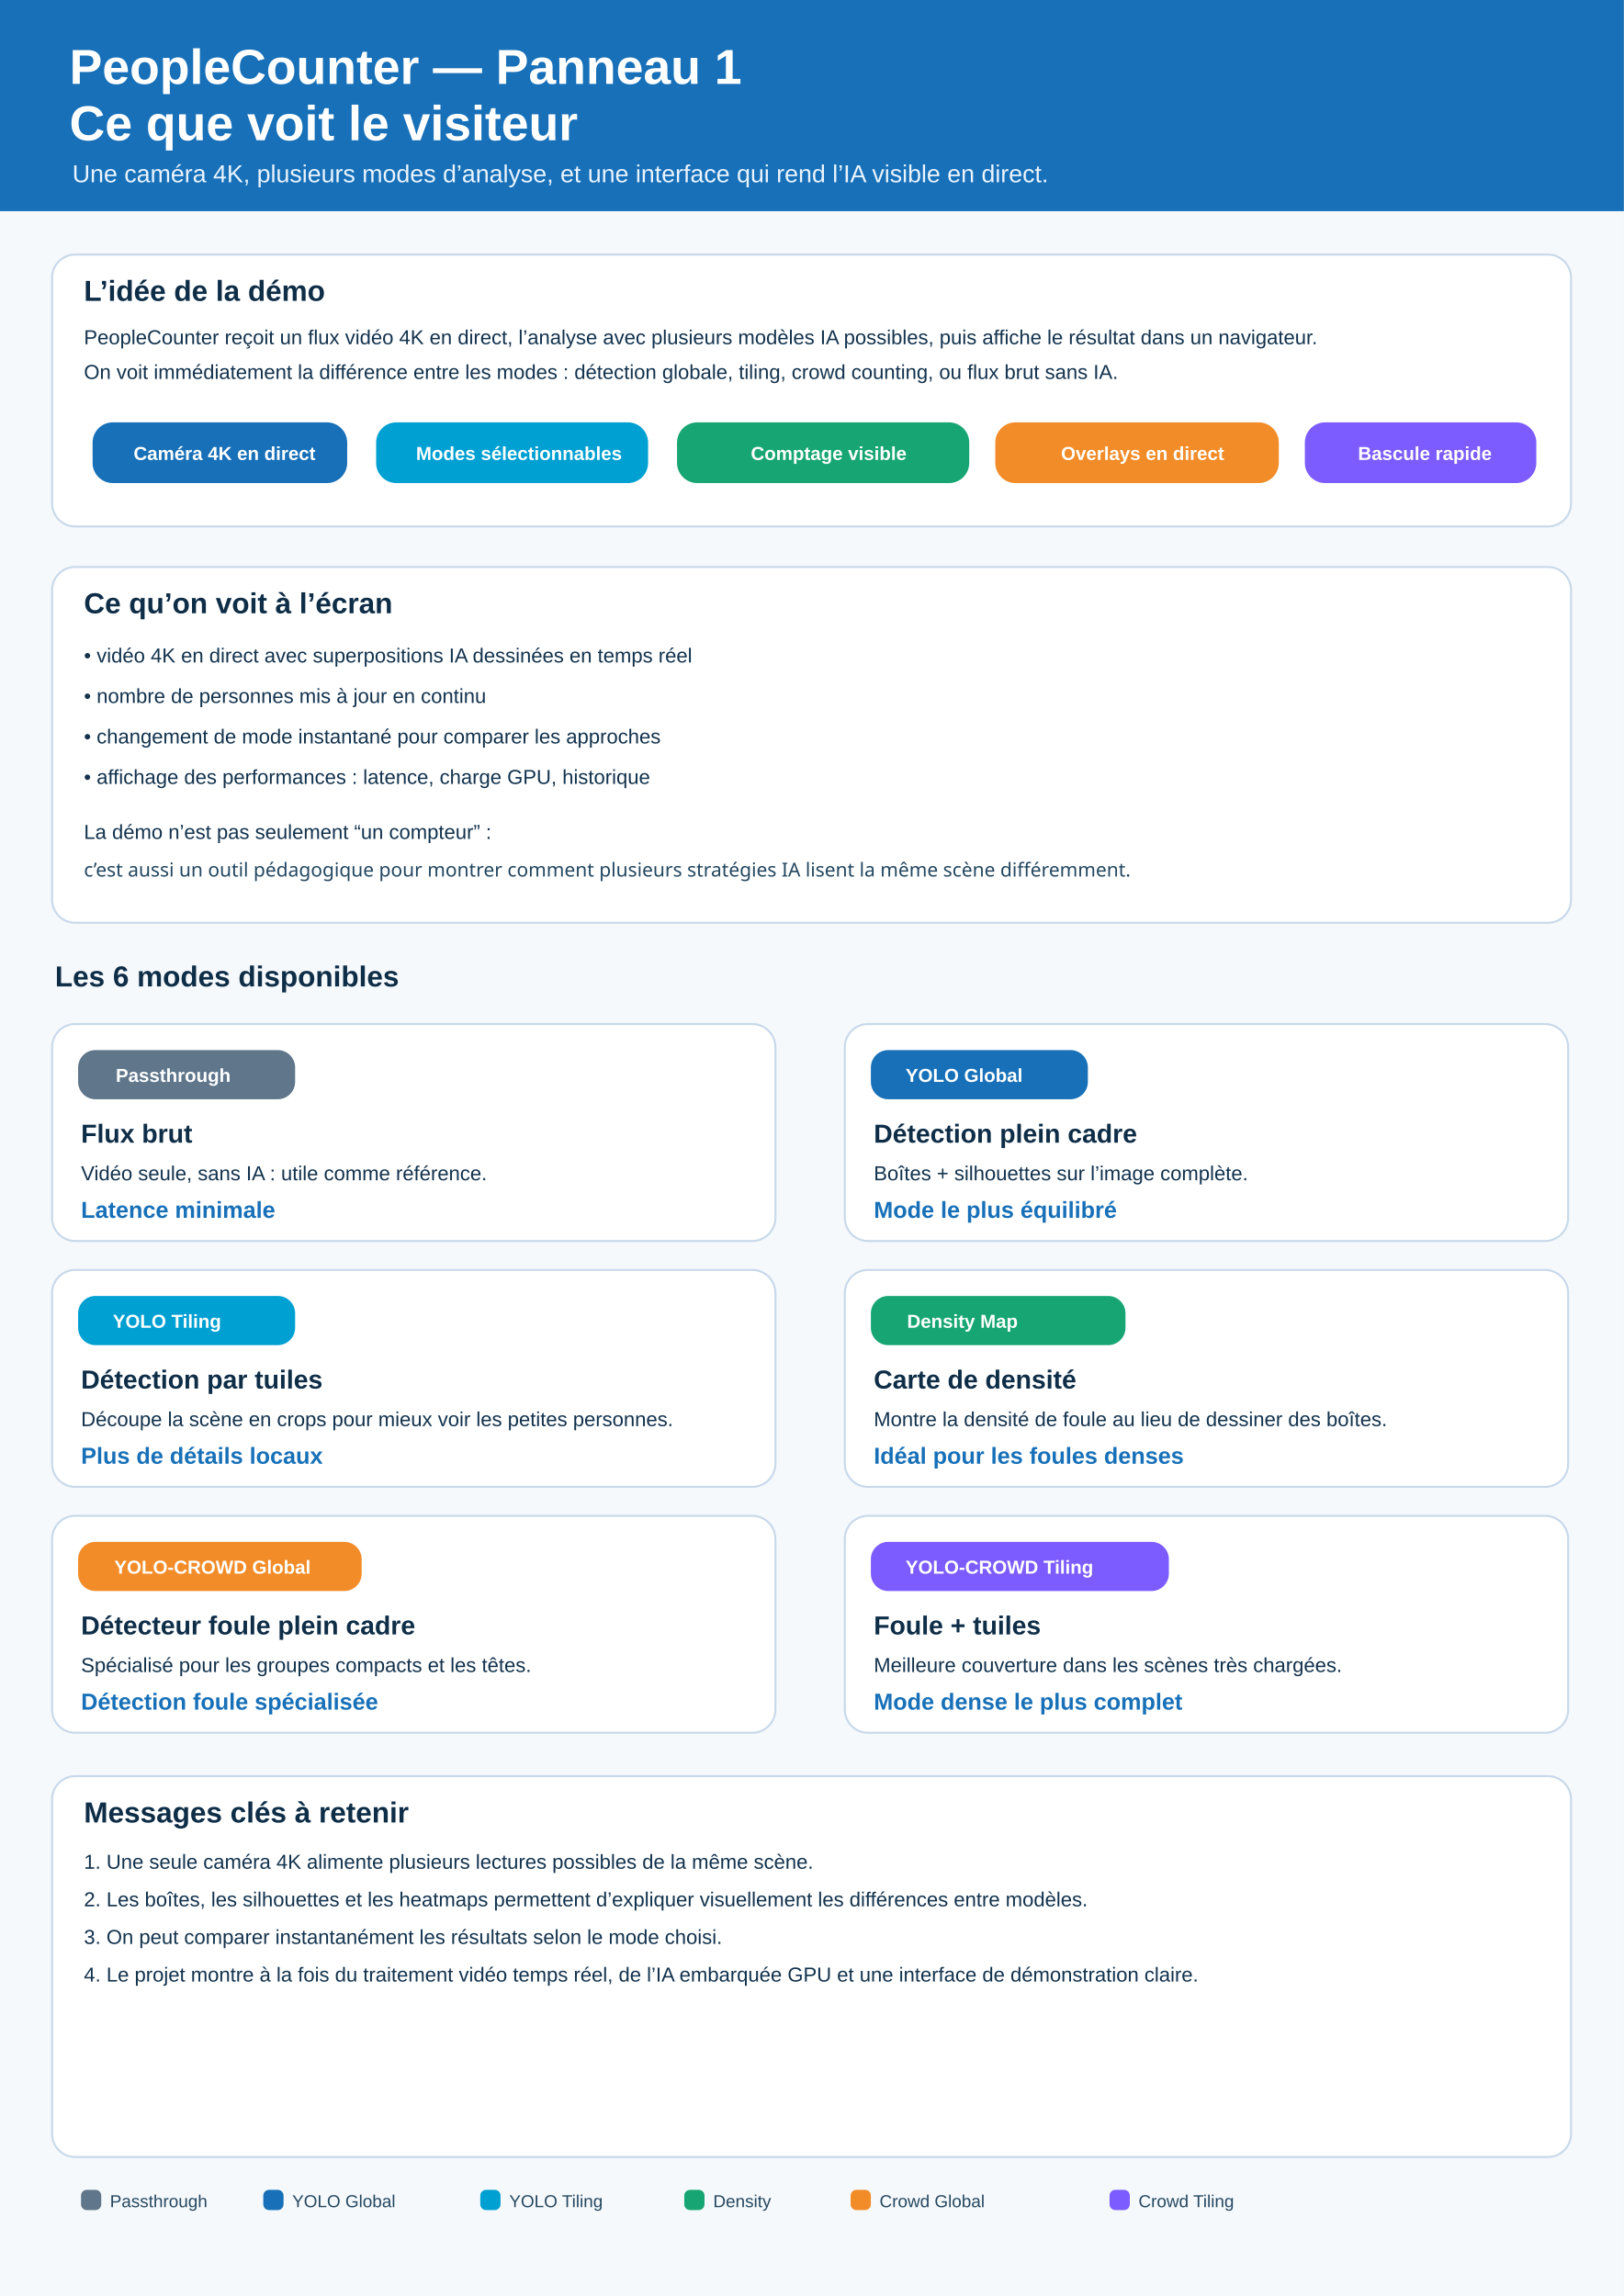
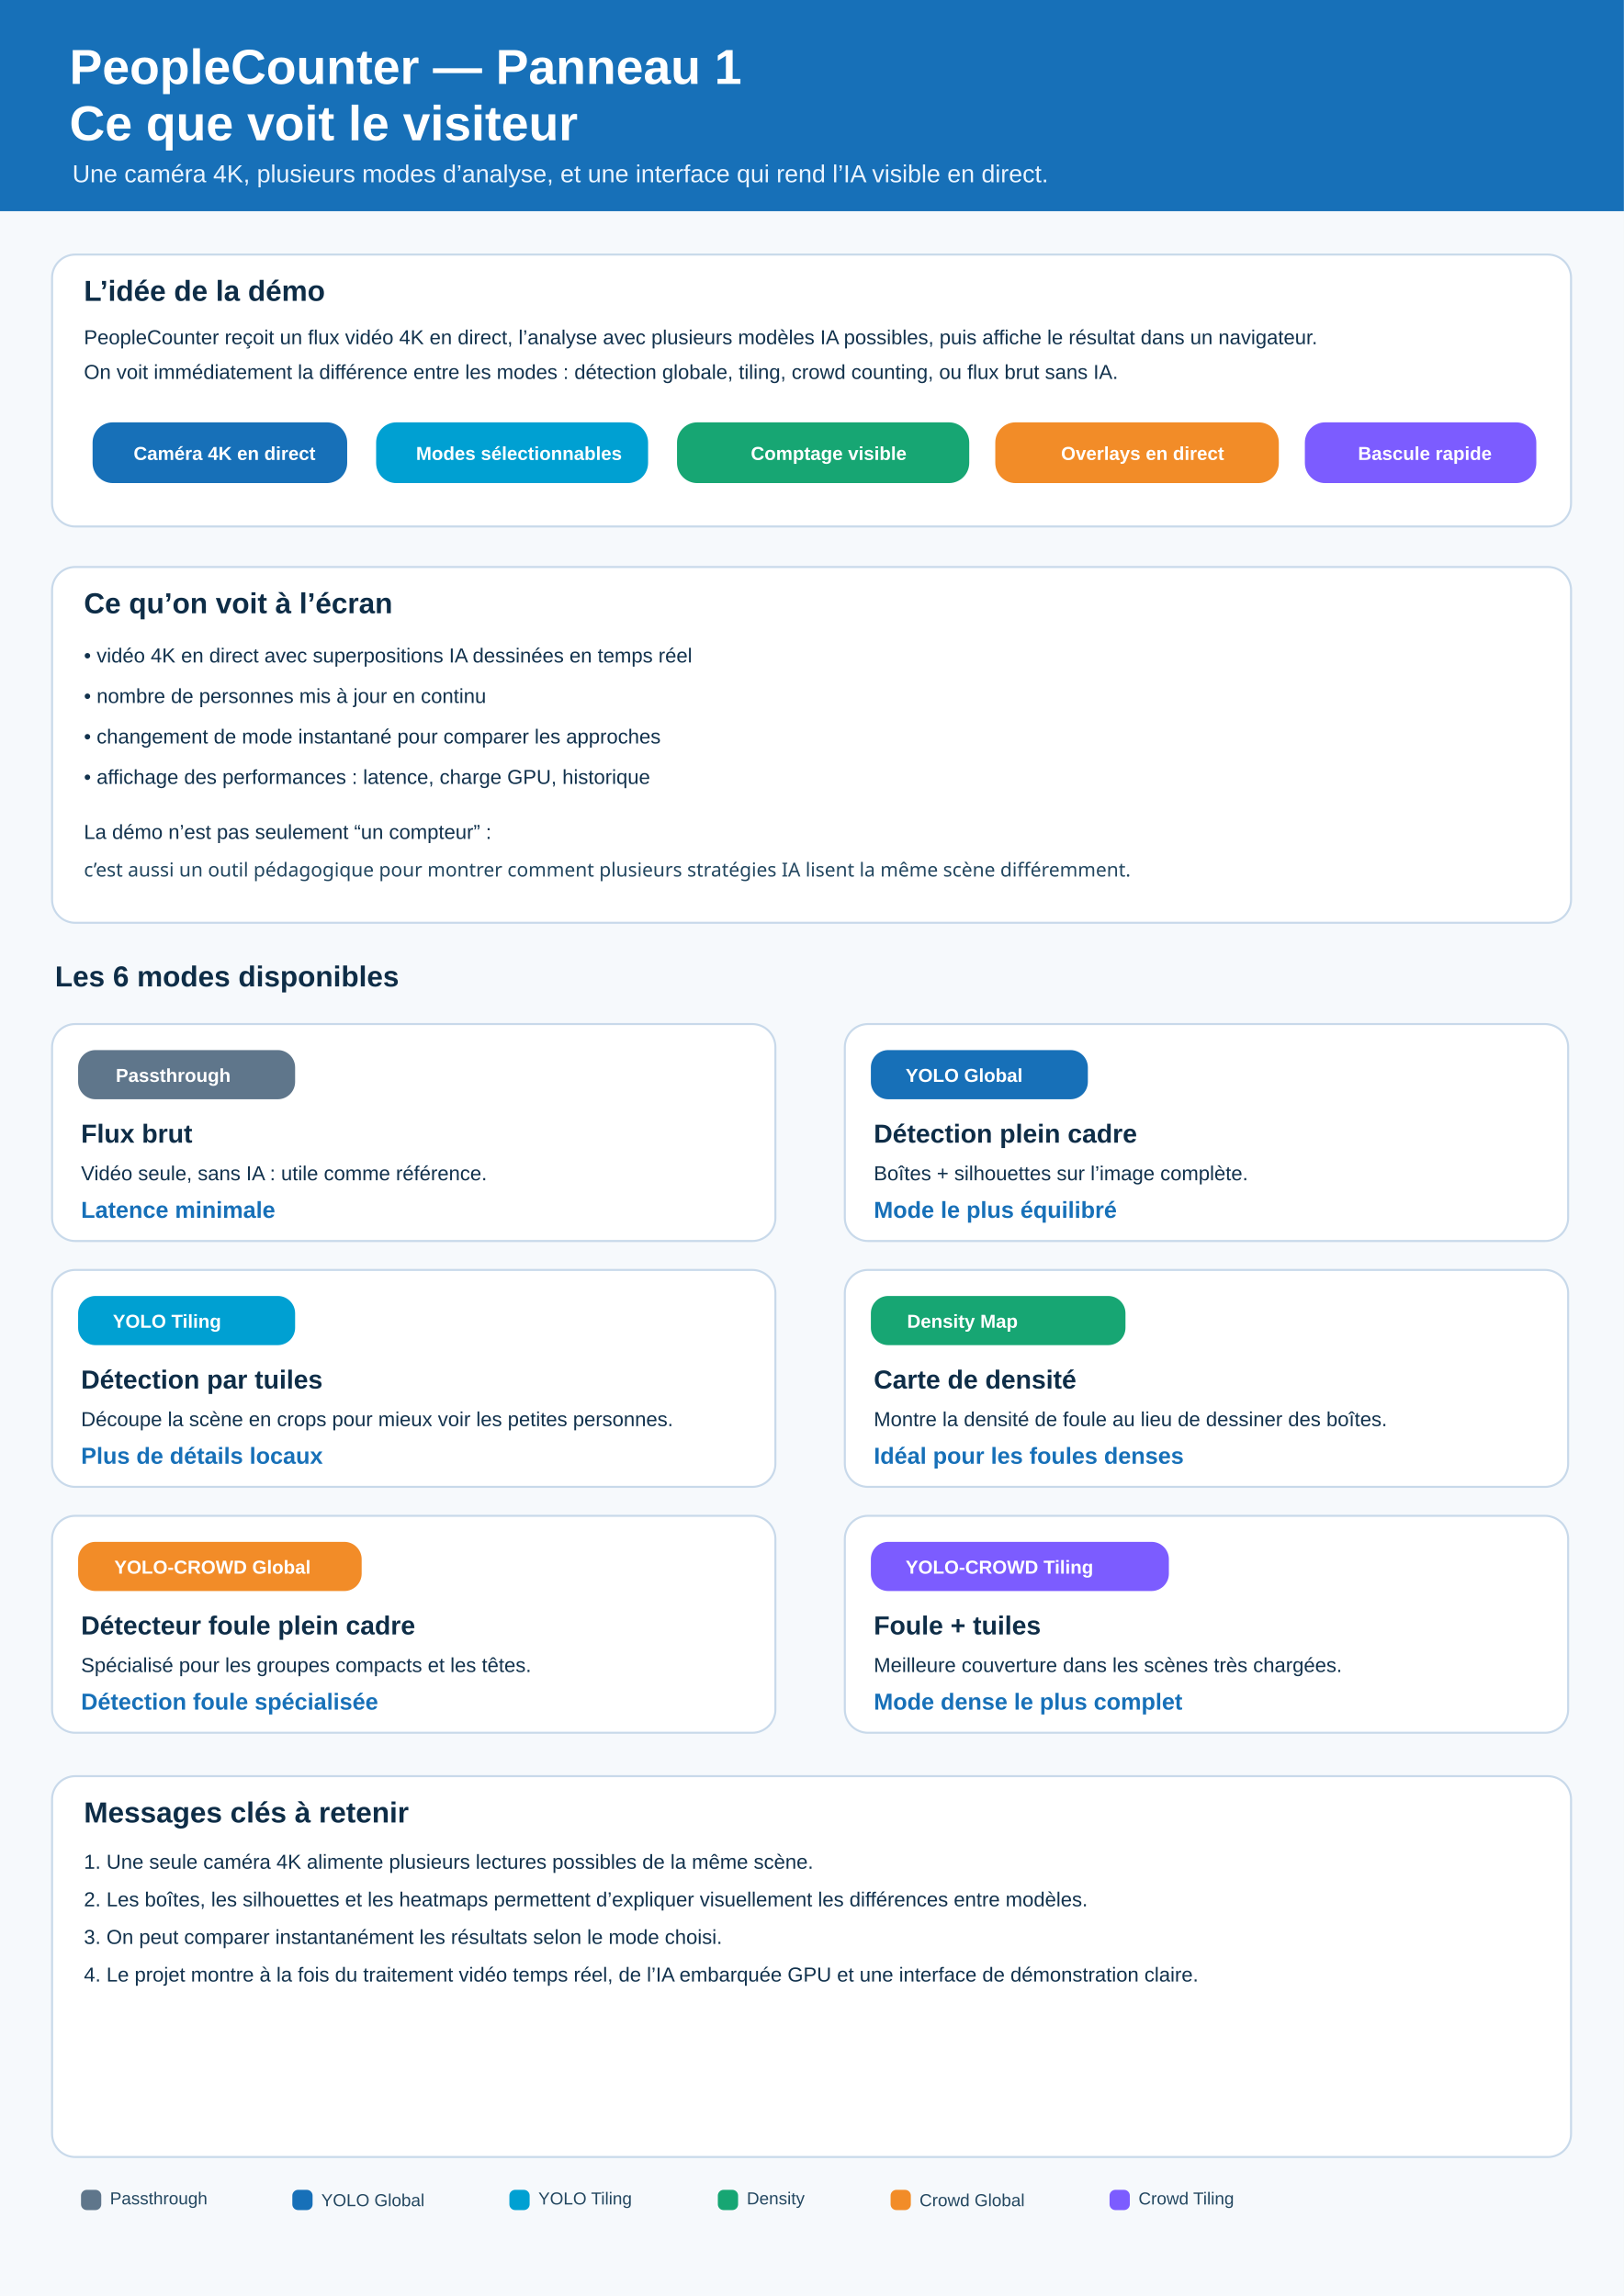
<svg xmlns="http://www.w3.org/2000/svg" width="297mm" height="420mm" viewBox="0 0 1122.52 1587.402" version="1.1" id="svg57">
  <defs id="defs1">
    <style id="style1">
      .bg{fill:#f6f9fc;}.header{fill:#1770b8;}.title{font:700 34px 'Microsoft Sans Serif', Arial, sans-serif;fill:#fff;}.subtitle{font:400 17px 'Microsoft Sans Serif', Arial, sans-serif;fill:#eaf4ff;}.section{font:700 20px 'Microsoft Sans Serif', Arial, sans-serif;fill:#0e2d47;}.body{font:400 14px 'Microsoft Sans Serif', Arial, sans-serif;fill:#12324d;}.small{font:400 12px 'Microsoft Sans Serif', Arial, sans-serif;fill:#234760;}.card{fill:#fff;stroke:#c8d9ea;stroke-width:1.4;rx:16;}.accent{fill:#1770b8;}.accent2{fill:#00a0d2;}.green{fill:#17a673;}.orange{fill:#f28c28;}.purple{fill:#7c5cff;}.gray{fill:#5f768b;}.chipText{font:700 13px 'Microsoft Sans Serif', Arial, sans-serif;fill:#fff;}.cardTitle{font:700 18px 'Microsoft Sans Serif', Arial, sans-serif;fill:#0e2d47;}.metric{font:700 16px 'Microsoft Sans Serif', Arial, sans-serif;fill:#1770b8;}.footer{font:400 11px 'Microsoft Sans Serif', Arial, sans-serif;fill:#6d8196;}
    </style>
  </defs>
  <rect class="bg" x="0" y="0" width="1122.52" height="1587.402" id="rect1" />
  <rect class="header" x="0" y="0" width="1122.52" height="146" id="rect2" />
  <text class="title" x="48" y="58" id="text2">PeopleCounter — Panneau 1</text>
  <text class="title" x="48" y="97" id="text3">Ce que voit le visiteur</text>
  <text class="subtitle" x="50" y="126" id="text4">Une caméra 4K, plusieurs modes d’analyse, et une interface qui rend l’IA visible en direct.</text>
  <rect class="card" x="36" y="176" width="1050" height="188" rx="18" id="rect4" />
  <text class="section" x="58" y="208" id="text5">L’idée de la démo</text>
  <text class="body" x="58" y="238" id="text6">PeopleCounter reçoit un flux vidéo 4K en direct, l’analyse avec plusieurs modèles IA possibles, puis affiche le résultat dans un navigateur.</text>
  <text class="body" x="58" y="262" id="text7" style="font-style:normal;font-variant:normal;font-weight:400;font-stretch:normal;font-size:14px;line-height:normal;font-family:'Microsoft Sans Serif', Arial, sans-serif">On voit immédiatement la différence entre les modes : détection globale, tiling, crowd counting, ou flux brut sans IA.</text>
  <rect class="accent" x="64" y="292" width="176" height="42" rx="14" id="rect7" />
  <text class="chipText" x="92.342" y="318" id="text8" style="font-style:normal;font-variant:normal;font-weight:700;font-stretch:normal;font-size:13px;line-height:normal;font-family:'Microsoft Sans Serif', Arial, sans-serif">Caméra 4K en direct</text>
  <rect class="accent2" x="260" y="292" width="188" height="42" rx="14" id="rect8" />
  <text class="chipText" x="287.575" y="318" id="text9" style="font-style:normal;font-variant:normal;font-weight:700;font-stretch:normal;font-size:13px;line-height:normal;font-family:'Microsoft Sans Serif', Arial, sans-serif">Modes sélectionnables</text>
  <rect class="green" x="468" y="292" width="202" height="42" rx="14" id="rect9" />
  <text class="chipText" x="519.031" y="318" id="text10" style="font-style:normal;font-variant:normal;font-weight:700;font-stretch:normal;font-size:13px;line-height:normal;font-family:'Microsoft Sans Serif', Arial, sans-serif">Comptage visible</text>
  <rect class="orange" x="688" y="292" width="196" height="42" rx="14" id="rect10" />
  <text class="chipText" x="733.454" y="318" id="text11" style="font-style:normal;font-variant:normal;font-weight:700;font-stretch:normal;font-size:13px;line-height:normal;font-family:'Microsoft Sans Serif', Arial, sans-serif">Overlays en direct</text>
  <rect class="purple" x="902" y="292" width="160" height="42" rx="14" id="rect11" />
  <text class="chipText" x="938.712" y="318" id="text12" style="font-style:normal;font-variant:normal;font-weight:700;font-stretch:normal;font-size:13px;line-height:normal;font-family:'Microsoft Sans Serif', Arial, sans-serif">Bascule rapide</text>
  <rect class="card" x="36" y="392" width="1050" height="246" rx="18" id="rect12" />
  <text class="section" x="58" y="424" id="text13">Ce qu’on voit à l’écran</text>
  <text class="body" x="58" y="458" id="text14">• vidéo 4K en direct avec superpositions IA dessinées en temps réel</text>
  <text class="body" x="58" y="486" id="text15">• nombre de personnes mis à jour en continu</text>
  <text class="body" x="58" y="514" id="text16">• changement de mode instantané pour comparer les approches</text>
  <text class="body" x="58" y="542" id="text17">• affichage des performances : latence, charge GPU, historique</text>
  <text class="body" x="58" y="580" id="text18">La démo n’est pas seulement “un compteur” :</text>
  <text class="small" x="58" y="606" id="text19" style="font-style:normal;font-variant:normal;font-weight:400;font-stretch:normal;font-size:12px;line-height:normal;font-family:'Microsoft Sans Serif', Arial, sans-serif;-inkscape-font-specification:'Microsoft Sans Serif, Arial, sans-serif, Normal';font-variant-ligatures:normal;font-variant-caps:normal;font-variant-numeric:normal;font-variant-east-asian:normal;fill:#234760">
    <tspan style="font-style:normal;font-variant:normal;font-weight:normal;font-stretch:normal;font-size:13.333px;font-family:Sans;-inkscape-font-specification:'Sans, Normal';font-variant-ligatures:normal;font-variant-caps:normal;font-variant-numeric:normal;font-variant-east-asian:normal" id="tspan57">c’est aussi un outil pédagogique pour montrer comment plusieurs stratégies IA lisent la même scène différemment.</tspan>
  </text>
  <text class="section" x="38" y="682" id="text20">Les 6 modes disponibles</text>
  <rect class="card" x="36" y="708" width="500" height="150" rx="18" id="rect20" />
  <rect class="gray" x="54" y="726" width="150" height="34" rx="12" id="rect21" />
  <text class="chipText" x="80" y="748" id="text21">Passthrough</text>
  <text class="cardTitle" x="56" y="790" id="text22">Flux brut</text>
  <text class="body" x="56" y="816" id="text23">Vidéo seule, sans IA : utile comme référence.</text>
  <text class="metric" x="56" y="842" id="text24">Latence minimale</text>
  <rect class="card" x="584" y="708" width="500" height="150" rx="18" id="rect24" />
  <rect class="accent" x="602" y="726" width="150" height="34" rx="12" id="rect25" />
  <text class="chipText" x="626" y="748" id="text25">YOLO Global</text>
  <text class="cardTitle" x="604" y="790" id="text26">Détection plein cadre</text>
  <text class="body" x="604" y="816" id="text27">Boîtes + silhouettes sur l’image complète.</text>
  <text class="metric" x="604" y="842" id="text28">Mode le plus équilibré</text>
  <rect class="card" x="36" y="878" width="500" height="150" rx="18" id="rect28" />
  <rect class="accent2" x="54" y="896" width="150" height="34" rx="12" id="rect29" />
  <text class="chipText" x="78" y="918" id="text29">YOLO Tiling</text>
  <text class="cardTitle" x="56" y="960" id="text30">Détection par tuiles</text>
  <text class="body" x="56" y="986" id="text31">Découpe la scène en crops pour mieux voir les petites personnes.</text>
  <text class="metric" x="56" y="1012" id="text32">Plus de détails locaux</text>
  <rect class="card" x="584" y="878" width="500" height="150" rx="18" id="rect32" />
  <rect class="green" x="602" y="896" width="176" height="34" rx="12" id="rect33" />
  <text class="chipText" x="627" y="918" id="text33">Density Map</text>
  <text class="cardTitle" x="604" y="960" id="text34">Carte de densité</text>
  <text class="body" x="604" y="986" id="text35">Montre la densité de foule au lieu de dessiner des boîtes.</text>
  <text class="metric" x="604" y="1012" id="text36">Idéal pour les foules denses</text>
  <rect class="card" x="36" y="1048" width="500" height="150" rx="18" id="rect36" />
  <rect class="orange" x="54" y="1066" width="196" height="34" rx="12" id="rect37" />
  <text class="chipText" x="79" y="1088" id="text37">YOLO-CROWD Global</text>
  <text class="cardTitle" x="56" y="1130" id="text38">Détecteur foule plein cadre</text>
  <text class="body" x="56" y="1156" id="text39">Spécialisé pour les groupes compacts et les têtes.</text>
  <text class="metric" x="56" y="1182" id="text40">Détection foule spécialisée</text>
  <rect class="card" x="584" y="1048" width="500" height="150" rx="18" id="rect40" />
  <rect class="purple" x="602" y="1066" width="206" height="34" rx="12" id="rect41" />
  <text class="chipText" x="626" y="1088" id="text41">YOLO-CROWD Tiling</text>
  <text class="cardTitle" x="604" y="1130" id="text42">Foule + tuiles</text>
  <text class="body" x="604" y="1156" id="text43">Meilleure couverture dans les scènes très chargées.</text>
  <text class="metric" x="604" y="1182" id="text44">Mode dense le plus complet</text>
  <rect class="card" x="36" y="1228" width="1050" height="263.313" rx="18" id="rect44" />
  <text class="section" x="58" y="1260" id="text45">Messages clés à retenir</text>
  <text class="body" x="58" y="1292" id="text46">1. Une seule caméra 4K alimente plusieurs lectures possibles de la même scène.</text>
  <text class="body" x="58" y="1318" id="text47">2. Les boîtes, les silhouettes et les heatmaps permettent d’expliquer visuellement les différences entre modèles.</text>
  <text class="body" x="58" y="1344" id="text48" style="font-style:normal;font-variant:normal;font-weight:400;font-stretch:normal;font-size:14px;line-height:normal;font-family:'Microsoft Sans Serif', Arial, sans-serif">3. On peut comparer instantanément les résultats selon le mode choisi.</text>
  <text class="body" x="58" y="1370" id="text49">4. Le projet montre à la fois du traitement vidéo temps réel, de l’IA embarquée GPU et une interface de démonstration claire.</text>
-   <rect class="gray" x="56" y="1514" width="14" height="14" rx="4" id="rect50" />
-   <text class="small" x="76" y="1526" id="text51">Passthrough</text>
-   <rect class="accent" x="182" y="1514" width="14" height="14" rx="4" id="rect51" />
-   <text class="small" x="202" y="1526" id="text52">YOLO Global</text>
-   <rect class="accent2" x="332" y="1514" width="14" height="14" rx="4" id="rect52" />
-   <text class="small" x="352" y="1526" id="text53">YOLO Tiling</text>
-   <rect class="green" x="473" y="1514" width="14" height="14" rx="4" id="rect53" />
-   <text class="small" x="493" y="1526" id="text54">Density</text>
-   <rect class="orange" x="588" y="1514" width="14" height="14" rx="4" id="rect54" />
-   <text class="small" x="608" y="1526" id="text55">Crowd Global</text>
-   <rect class="purple" x="767" y="1514" width="14" height="14" rx="4" id="rect55" />
-   <text class="small" x="787" y="1526" id="text56">Crowd Tiling</text>
+   <g id="g6">
+     <rect class="gray" x="56" y="1514" width="14" height="14" rx="4" id="rect50" />
+     <text class="small" x="76" y="1524.035" id="text51" style="font-style:normal;font-variant:normal;font-weight:400;font-stretch:normal;font-size:12px;line-height:normal;font-family:'Microsoft Sans Serif', Arial, sans-serif">Passthrough</text>
+   </g>
+   <g id="g5" transform="translate(20.07891)">
+     <rect class="accent" x="182" y="1514" width="14" height="14" rx="4" id="rect51" />
+     <text class="small" x="202" y="1525.295" id="text52" style="font-style:normal;font-variant:normal;font-weight:400;font-stretch:normal;font-size:12px;line-height:normal;font-family:'Microsoft Sans Serif', Arial, sans-serif">YOLO Global</text>
+   </g>
+   <g id="g4" transform="translate(20.11875)">
+     <rect class="accent2" x="332" y="1514" width="14" height="14" rx="4" id="rect52" />
+     <text class="small" x="352" y="1524.108" id="text53" style="font-style:normal;font-variant:normal;font-weight:400;font-stretch:normal;font-size:12px;line-height:normal;font-family:'Microsoft Sans Serif', Arial, sans-serif">YOLO Tiling</text>
+   </g>
+   <g id="g3" transform="translate(23.21133)">
+     <rect class="green" x="473" y="1514" width="14" height="14" rx="4" id="rect53" />
+     <text class="small" x="493" y="1524.035" id="text54" style="font-style:normal;font-variant:normal;font-weight:400;font-stretch:normal;font-size:12px;line-height:normal;font-family:'Microsoft Sans Serif', Arial, sans-serif">Density</text>
+   </g>
+   <g id="g2" transform="translate(27.63008)">
+     <rect class="orange" x="588" y="1514" width="14" height="14" rx="4" id="rect54" />
+     <text class="small" x="608" y="1525.295" id="text55" style="font-style:normal;font-variant:normal;font-weight:400;font-stretch:normal;font-size:12px;line-height:normal;font-family:'Microsoft Sans Serif', Arial, sans-serif">Crowd Global</text>
+   </g>
+   <g id="g1">
+     <rect class="purple" x="767" y="1514" width="14" height="14" rx="4" id="rect55" />
+     <text class="small" x="787" y="1524.108" id="text56" style="font-style:normal;font-variant:normal;font-weight:400;font-stretch:normal;font-size:12px;line-height:normal;font-family:'Microsoft Sans Serif', Arial, sans-serif">Crowd Tiling</text>
+   </g>
</svg>
